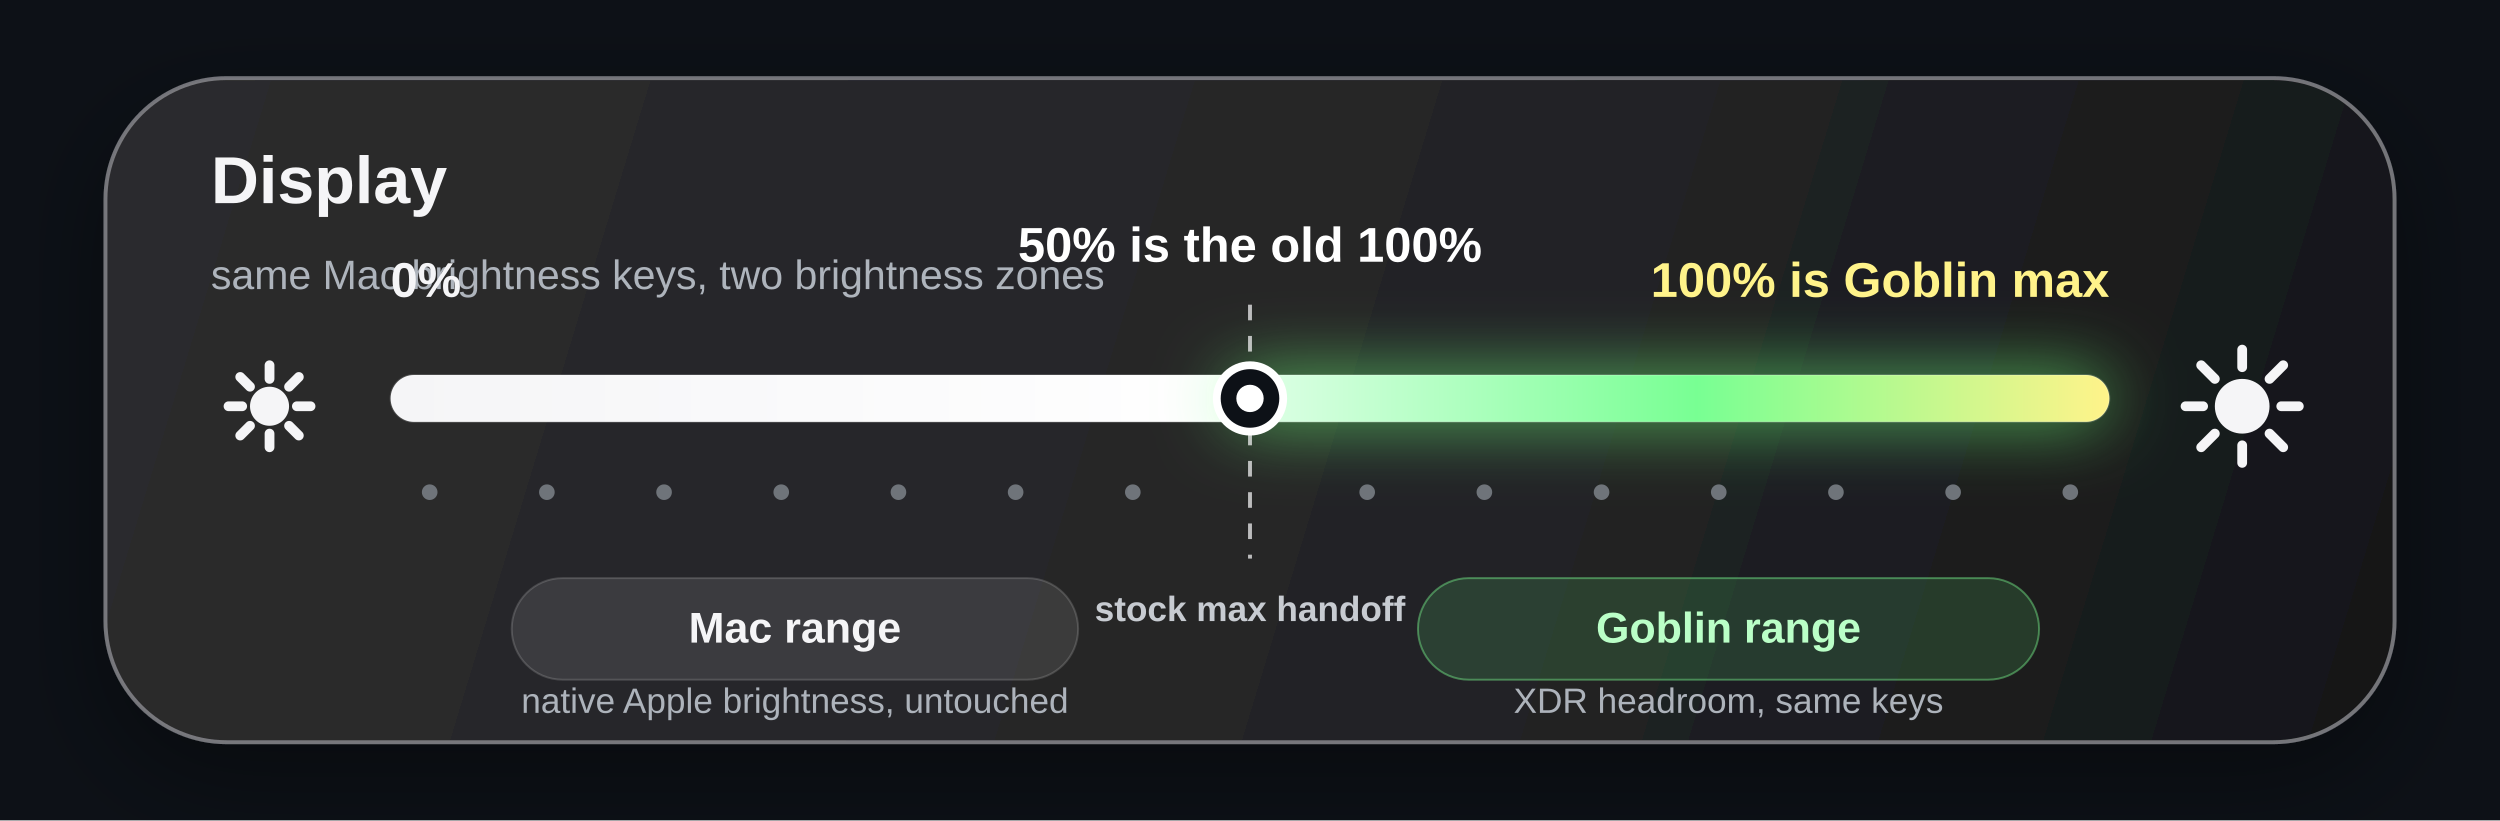
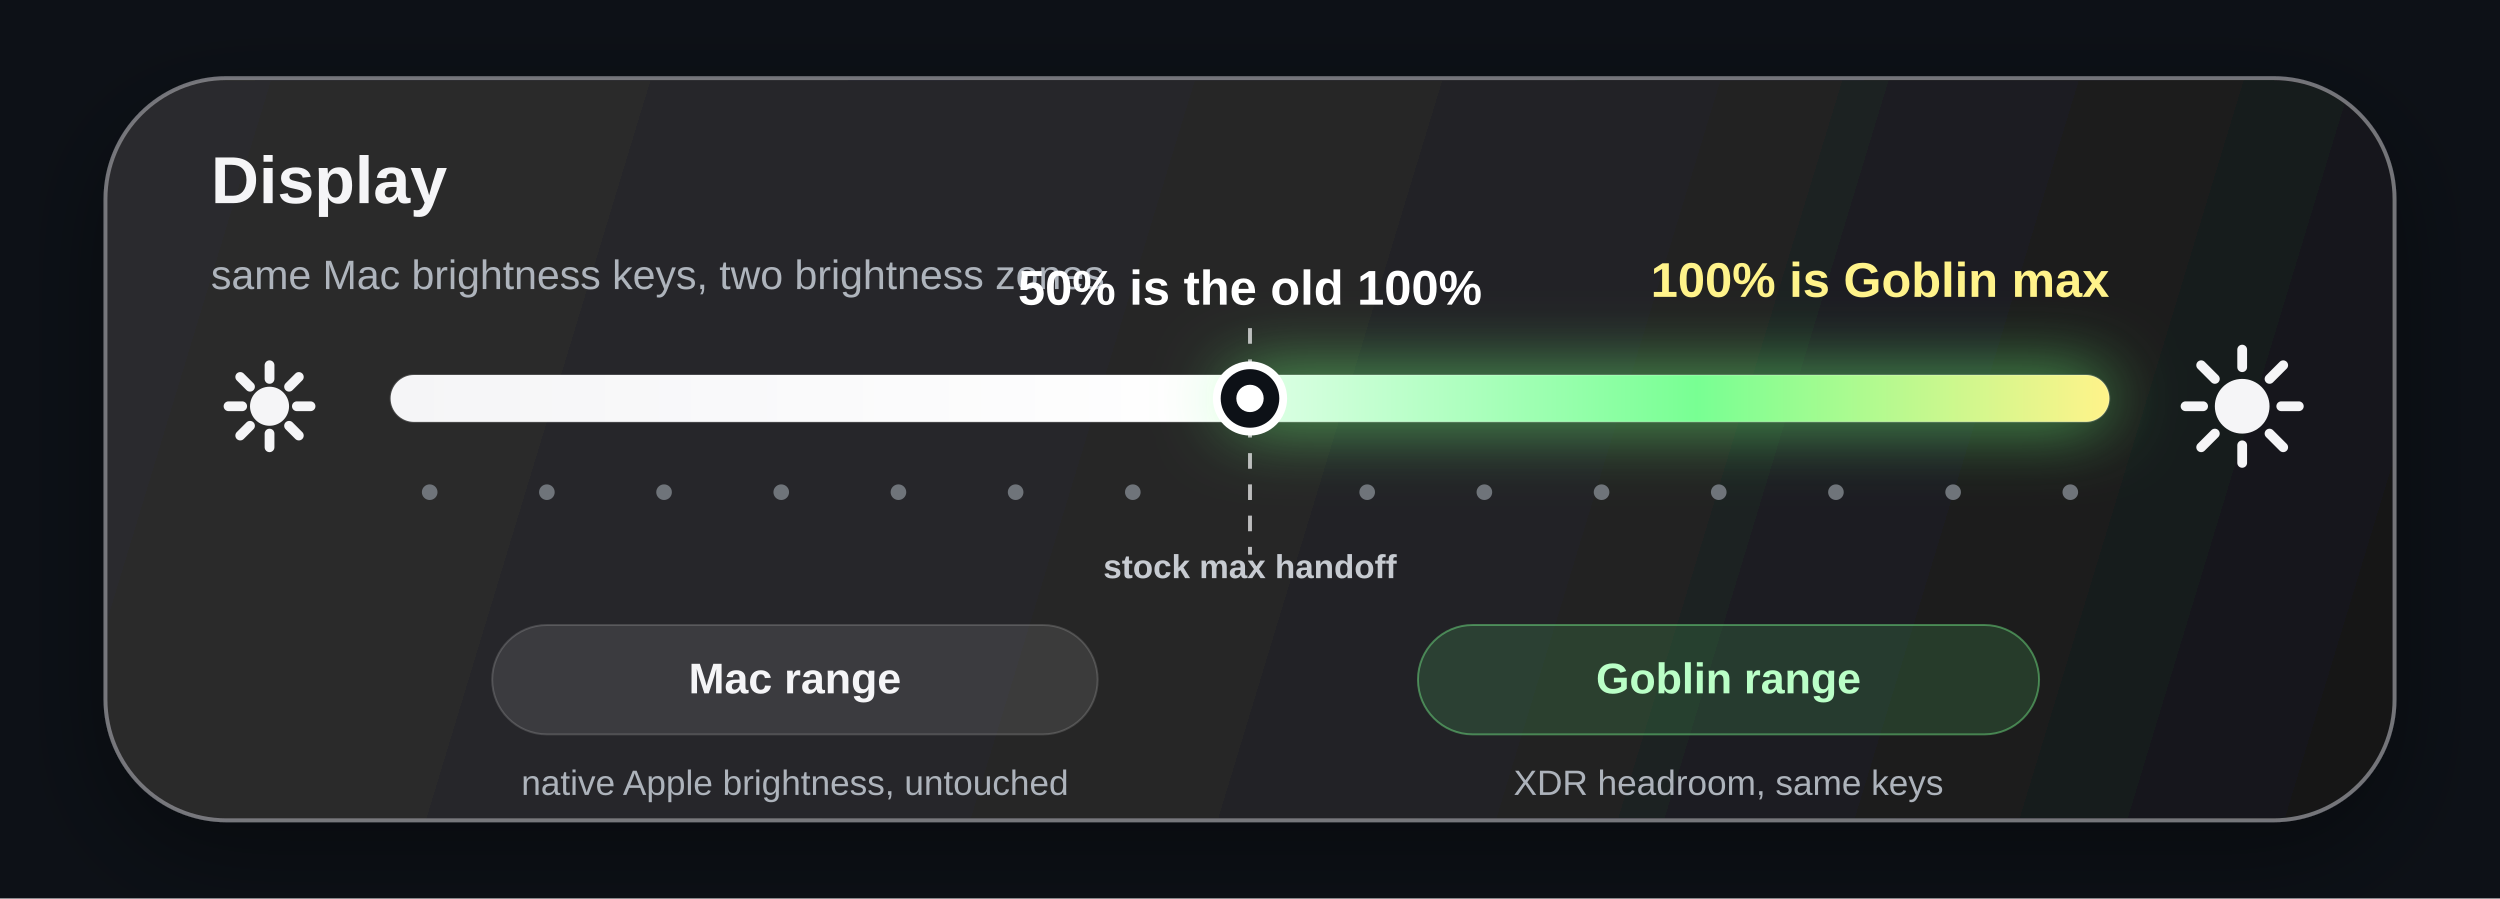
- <svg xmlns="http://www.w3.org/2000/svg" width="1280" height="420" viewBox="0 0 1280 420" fill="none">
+ <svg xmlns="http://www.w3.org/2000/svg" width="1280" height="460" viewBox="0 0 1280 460" fill="none">
  <defs>
    <linearGradient id="panel" x1="80" y1="40" x2="1200" y2="380" gradientUnits="userSpaceOnUse">
      <stop offset="0" stop-color="#2b2b2d" />
      <stop offset="0.58" stop-color="#242427" />
      <stop offset="1" stop-color="#151719" />
    </linearGradient>
    <linearGradient id="macFill" x1="200" y1="204" x2="640" y2="204" gradientUnits="userSpaceOnUse">
      <stop offset="0" stop-color="#f5f5f7" />
      <stop offset="1" stop-color="#ffffff" />
    </linearGradient>
    <linearGradient id="goblinFill" x1="640" y1="204" x2="1080" y2="204" gradientUnits="userSpaceOnUse">
      <stop offset="0" stop-color="#dfffe7" />
      <stop offset="0.52" stop-color="#78ff93" />
      <stop offset="1" stop-color="#fff38a" />
    </linearGradient>
-     <filter id="softShadow" x="20" y="0" width="1240" height="420" filterUnits="userSpaceOnUse" color-interpolation-filters="sRGB">
+     <filter id="softShadow" x="20" y="0" width="1240" height="460" filterUnits="userSpaceOnUse" color-interpolation-filters="sRGB">
      <feDropShadow dx="0" dy="18" stdDeviation="26" flood-color="#000000" flood-opacity="0.38" />
    </filter>
    <filter id="glow" x="570" y="120" width="590" height="165" filterUnits="userSpaceOnUse" color-interpolation-filters="sRGB">
      <feGaussianBlur stdDeviation="18" result="blur" />
      <feColorMatrix in="blur" type="matrix" values="0 0 0 0 0.43 0 0 0 0 1 0 0 0 0 0.48 0 0 0 0.72 0" />
      <feBlend in="SourceGraphic" />
    </filter>
  </defs>
-   <rect width="1280" height="420" fill="#0d1117" />
+   <rect width="1280" height="460" fill="#0d1117" />
  <g filter="url(#softShadow)">
-     <rect x="54" y="40" width="1172" height="340" rx="62" fill="url(#panel)" stroke="#8e8e93" stroke-opacity="0.78" stroke-width="2" />
+     <rect x="54" y="40" width="1172" height="380" rx="62" fill="url(#panel)" stroke="#8e8e93" stroke-opacity="0.78" stroke-width="2" />
  </g>
  <text x="108" y="104" fill="#f5f5f7" font-family="-apple-system, BlinkMacSystemFont, 'SF Pro Display', Arial, sans-serif" font-size="34" font-weight="700">Display</text>
  <text x="108" y="148" fill="#aeb4bc" font-family="-apple-system, BlinkMacSystemFont, 'SF Pro Text', Arial, sans-serif" font-size="21" font-weight="500">same Mac brightness keys, two brightness zones</text>
  <g transform="translate(116 186)" stroke="#f5f5f7" stroke-width="5" stroke-linecap="round">
    <circle cx="22" cy="22" r="10" fill="#f5f5f7" stroke="none" />
    <path d="M22 1V8M22 36V43M1 22H8M36 22H43M7 7L12 12M32 32L37 37M37 7L32 12M12 32L7 37" />
  </g>
  <g transform="translate(1118 178)" stroke="#f5f5f7" stroke-width="5" stroke-linecap="round">
    <circle cx="30" cy="30" r="14" fill="#f5f5f7" stroke="none" />
    <path d="M30 1V10M30 50V59M1 30H10M50 30H59M9 9L16 16M44 44L51 51M51 9L44 16M16 44L9 51" />
  </g>
  <rect x="200" y="192" width="880" height="24" rx="12" fill="#55575b" opacity="0.6" />
  <rect x="200" y="192" width="440" height="24" rx="12" fill="url(#macFill)" />
  <g filter="url(#glow)">
    <path d="M640 204H1068" stroke="url(#goblinFill)" stroke-width="24" stroke-linecap="round" />
  </g>
  <rect x="200" y="192" width="880" height="24" rx="12" stroke="#ffffff" stroke-opacity="0.16" />
  <g fill="#6f747a">
    <circle cx="220" cy="252" r="4" />
    <circle cx="280" cy="252" r="4" />
    <circle cx="340" cy="252" r="4" />
    <circle cx="400" cy="252" r="4" />
    <circle cx="460" cy="252" r="4" />
    <circle cx="520" cy="252" r="4" />
    <circle cx="580" cy="252" r="4" />
    <circle cx="700" cy="252" r="4" />
    <circle cx="760" cy="252" r="4" />
    <circle cx="820" cy="252" r="4" />
    <circle cx="880" cy="252" r="4" />
    <circle cx="940" cy="252" r="4" />
    <circle cx="1000" cy="252" r="4" />
    <circle cx="1060" cy="252" r="4" />
  </g>
-   <line x1="640" y1="156" x2="640" y2="286" stroke="#f5f5f7" stroke-opacity="0.72" stroke-width="2" stroke-dasharray="8 8" />
+   <line x1="640" y1="168" x2="640" y2="284" stroke="#f5f5f7" stroke-opacity="0.72" stroke-width="2" stroke-dasharray="8 8" />
  <circle cx="640" cy="204" r="17" fill="#0d1117" stroke="#ffffff" stroke-width="4" />
  <circle cx="640" cy="204" r="7" fill="#ffffff" />
-   <rect x="262" y="296" width="290" height="52" rx="26" fill="#ffffff" fill-opacity="0.1" stroke="#ffffff" stroke-opacity="0.16" />
-   <text x="407" y="329" text-anchor="middle" fill="#f5f5f7" font-family="-apple-system, BlinkMacSystemFont, 'SF Pro Text', Arial, sans-serif" font-size="22" font-weight="700">Mac range</text>
-   <rect x="726" y="296" width="318" height="52" rx="26" fill="#68ff84" fill-opacity="0.14" stroke="#7dff93" stroke-opacity="0.42" />
-   <text x="885" y="329" text-anchor="middle" fill="#baffc7" font-family="-apple-system, BlinkMacSystemFont, 'SF Pro Text', Arial, sans-serif" font-size="22" font-weight="800">Goblin range</text>
-   <text x="640" y="134" text-anchor="middle" fill="#ffffff" font-family="-apple-system, BlinkMacSystemFont, 'SF Pro Text', Arial, sans-serif" font-size="25" font-weight="800">50% is the old 100%</text>
-   <text x="640" y="318" text-anchor="middle" fill="#c7cbd1" font-family="-apple-system, BlinkMacSystemFont, 'SF Pro Text', Arial, sans-serif" font-size="18" font-weight="600">stock max handoff</text>
+   <rect x="252" y="320" width="310" height="56" rx="28" fill="#ffffff" fill-opacity="0.1" stroke="#ffffff" stroke-opacity="0.16" />
+   <text x="407" y="355" text-anchor="middle" fill="#f5f5f7" font-family="-apple-system, BlinkMacSystemFont, 'SF Pro Text', Arial, sans-serif" font-size="22" font-weight="700">Mac range</text>
+   <rect x="726" y="320" width="318" height="56" rx="28" fill="#68ff84" fill-opacity="0.14" stroke="#7dff93" stroke-opacity="0.42" />
+   <text x="885" y="355" text-anchor="middle" fill="#baffc7" font-family="-apple-system, BlinkMacSystemFont, 'SF Pro Text', Arial, sans-serif" font-size="22" font-weight="800">Goblin range</text>
+   <text x="640" y="156" text-anchor="middle" fill="#ffffff" font-family="-apple-system, BlinkMacSystemFont, 'SF Pro Text', Arial, sans-serif" font-size="25" font-weight="800">50% is the old 100%</text>
+   <text x="640" y="296" text-anchor="middle" fill="#c7cbd1" font-family="-apple-system, BlinkMacSystemFont, 'SF Pro Text', Arial, sans-serif" font-size="17" font-weight="600">stock max handoff</text>
  <text x="1080" y="152" text-anchor="end" fill="#fff38a" font-family="-apple-system, BlinkMacSystemFont, 'SF Pro Text', Arial, sans-serif" font-size="25" font-weight="800">100% is Goblin max</text>
-   <text x="200" y="152" fill="#f5f5f7" font-family="-apple-system, BlinkMacSystemFont, 'SF Pro Text', Arial, sans-serif" font-size="25" font-weight="800">0%</text>
-   <text x="407" y="365" text-anchor="middle" fill="#adb3bb" font-family="-apple-system, BlinkMacSystemFont, 'SF Pro Text', Arial, sans-serif" font-size="18" font-weight="500">native Apple brightness, untouched</text>
-   <text x="885" y="365" text-anchor="middle" fill="#adb3bb" font-family="-apple-system, BlinkMacSystemFont, 'SF Pro Text', Arial, sans-serif" font-size="18" font-weight="500">XDR headroom, same keys</text>
+   <text x="407" y="407" text-anchor="middle" fill="#adb3bb" font-family="-apple-system, BlinkMacSystemFont, 'SF Pro Text', Arial, sans-serif" font-size="18" font-weight="500">native Apple brightness, untouched</text>
+   <text x="885" y="407" text-anchor="middle" fill="#adb3bb" font-family="-apple-system, BlinkMacSystemFont, 'SF Pro Text', Arial, sans-serif" font-size="18" font-weight="500">XDR headroom, same keys</text>
</svg>
